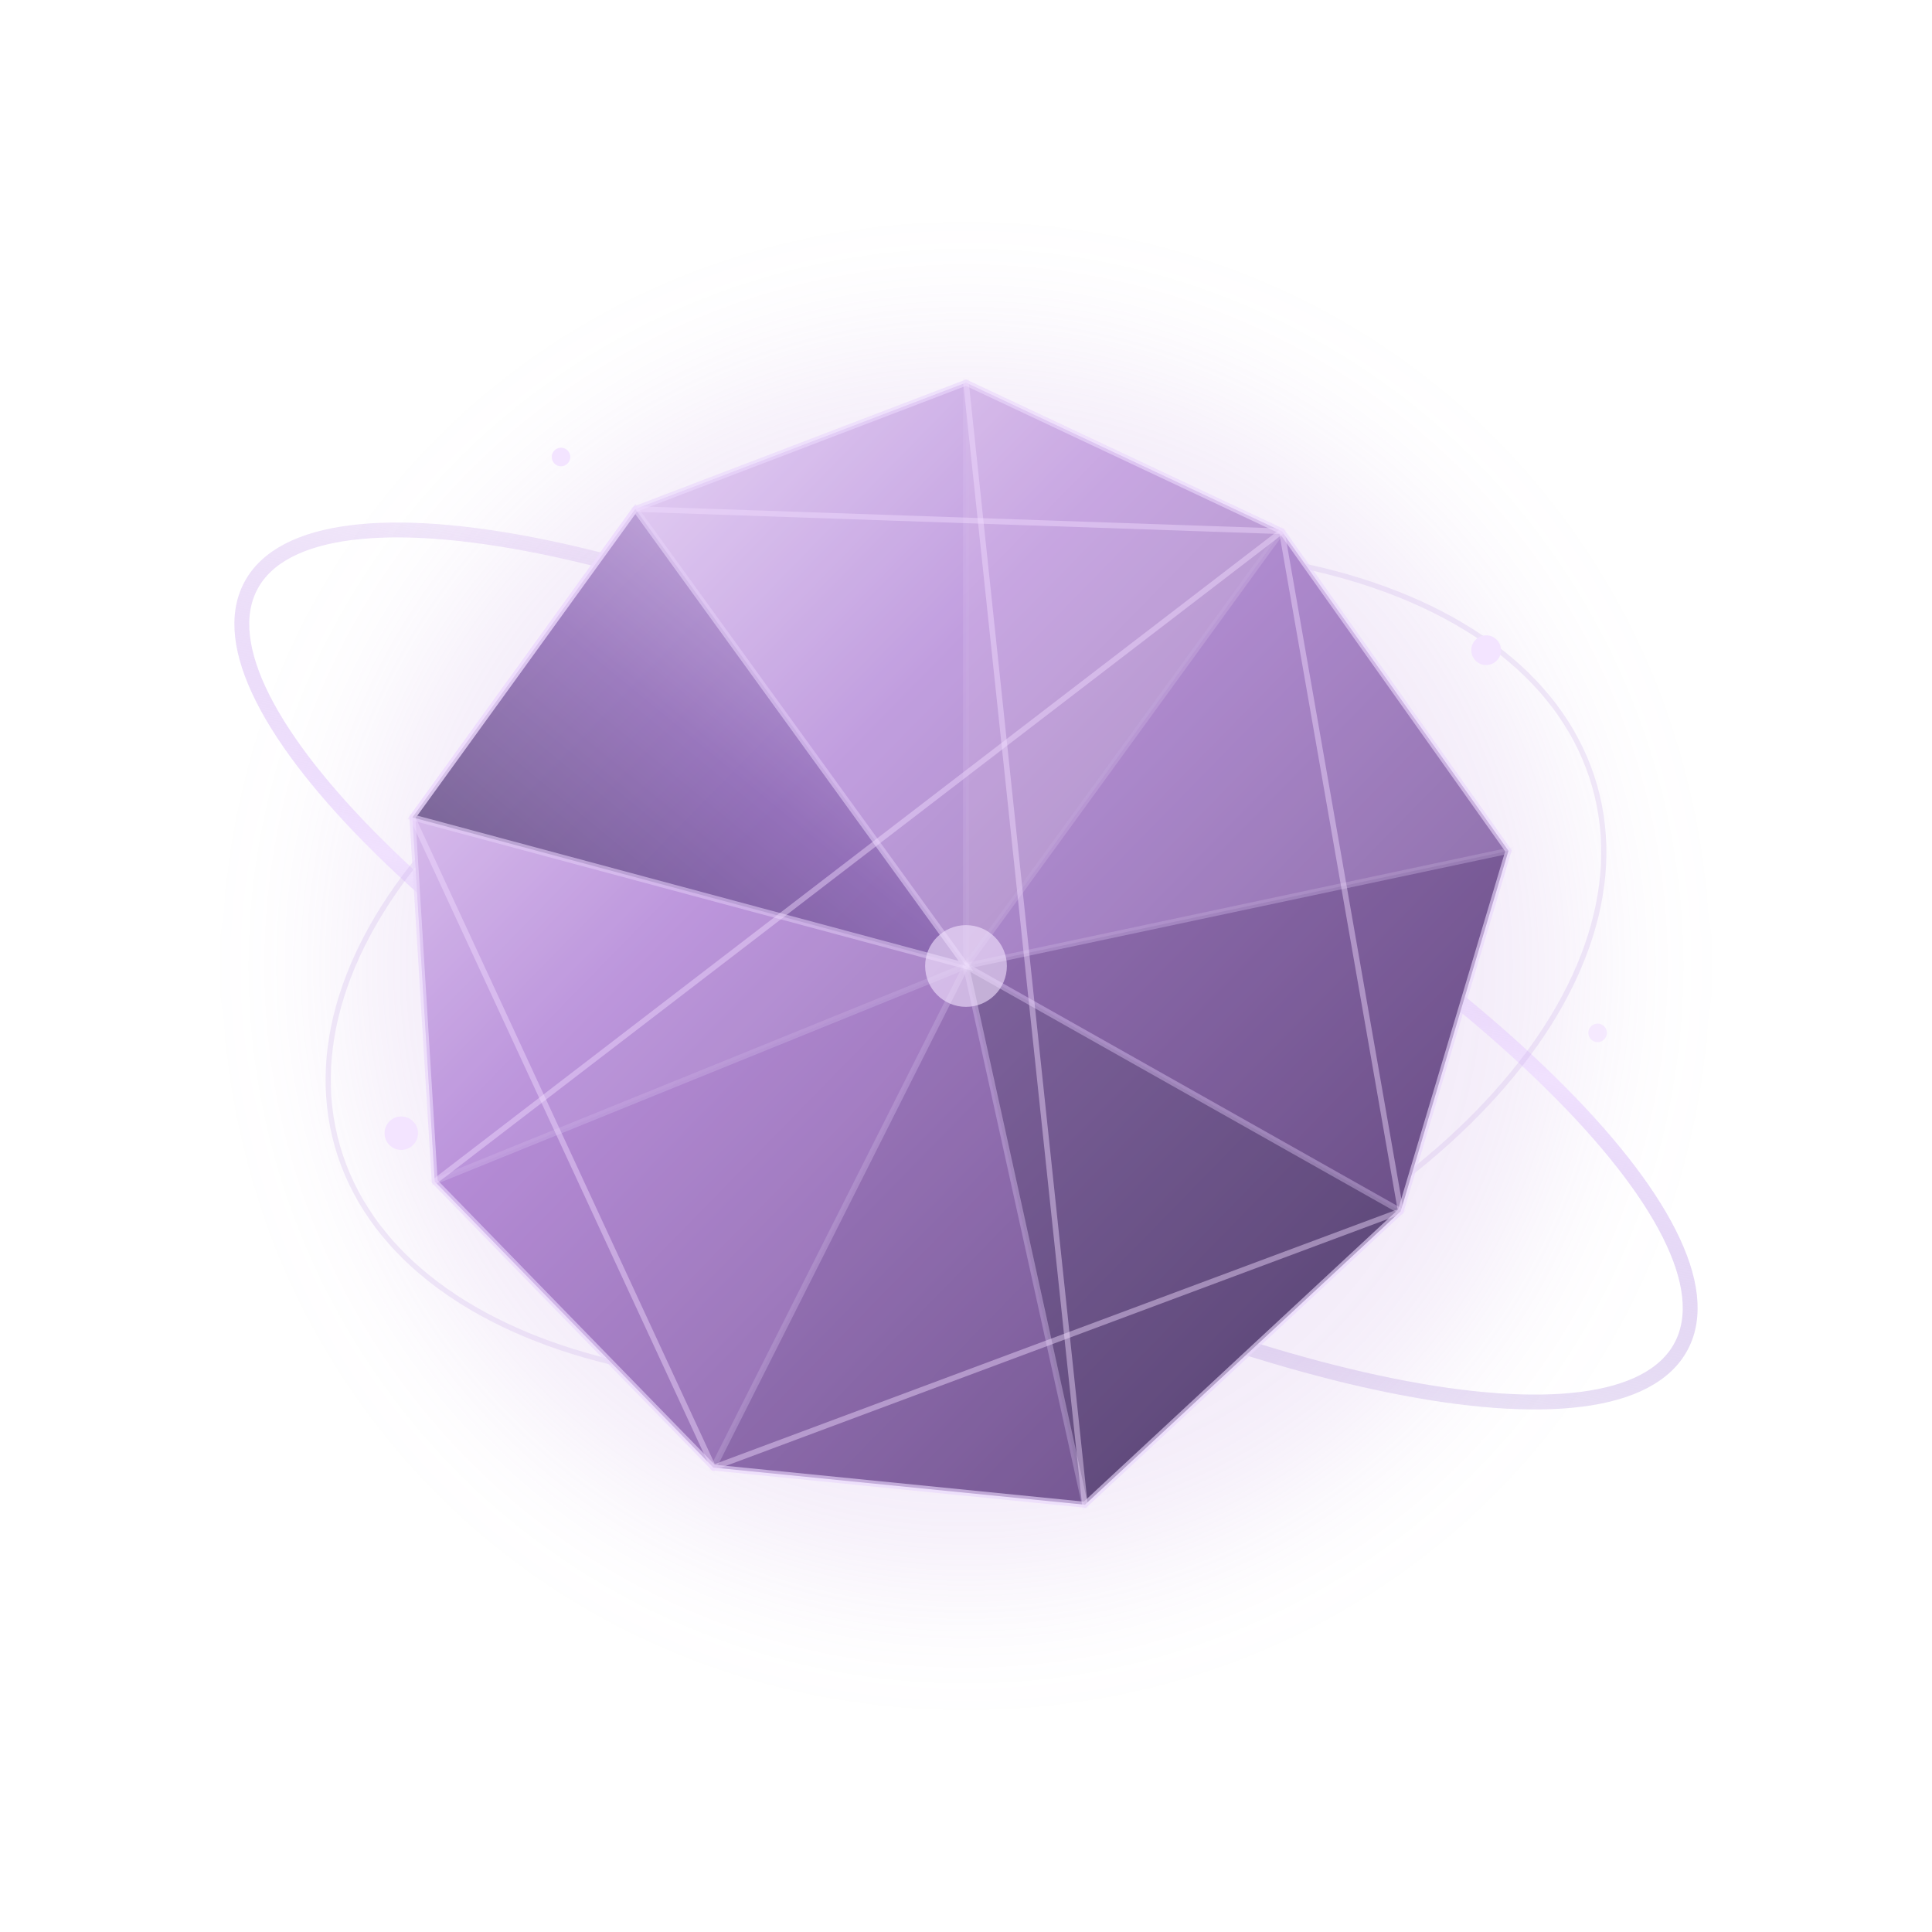
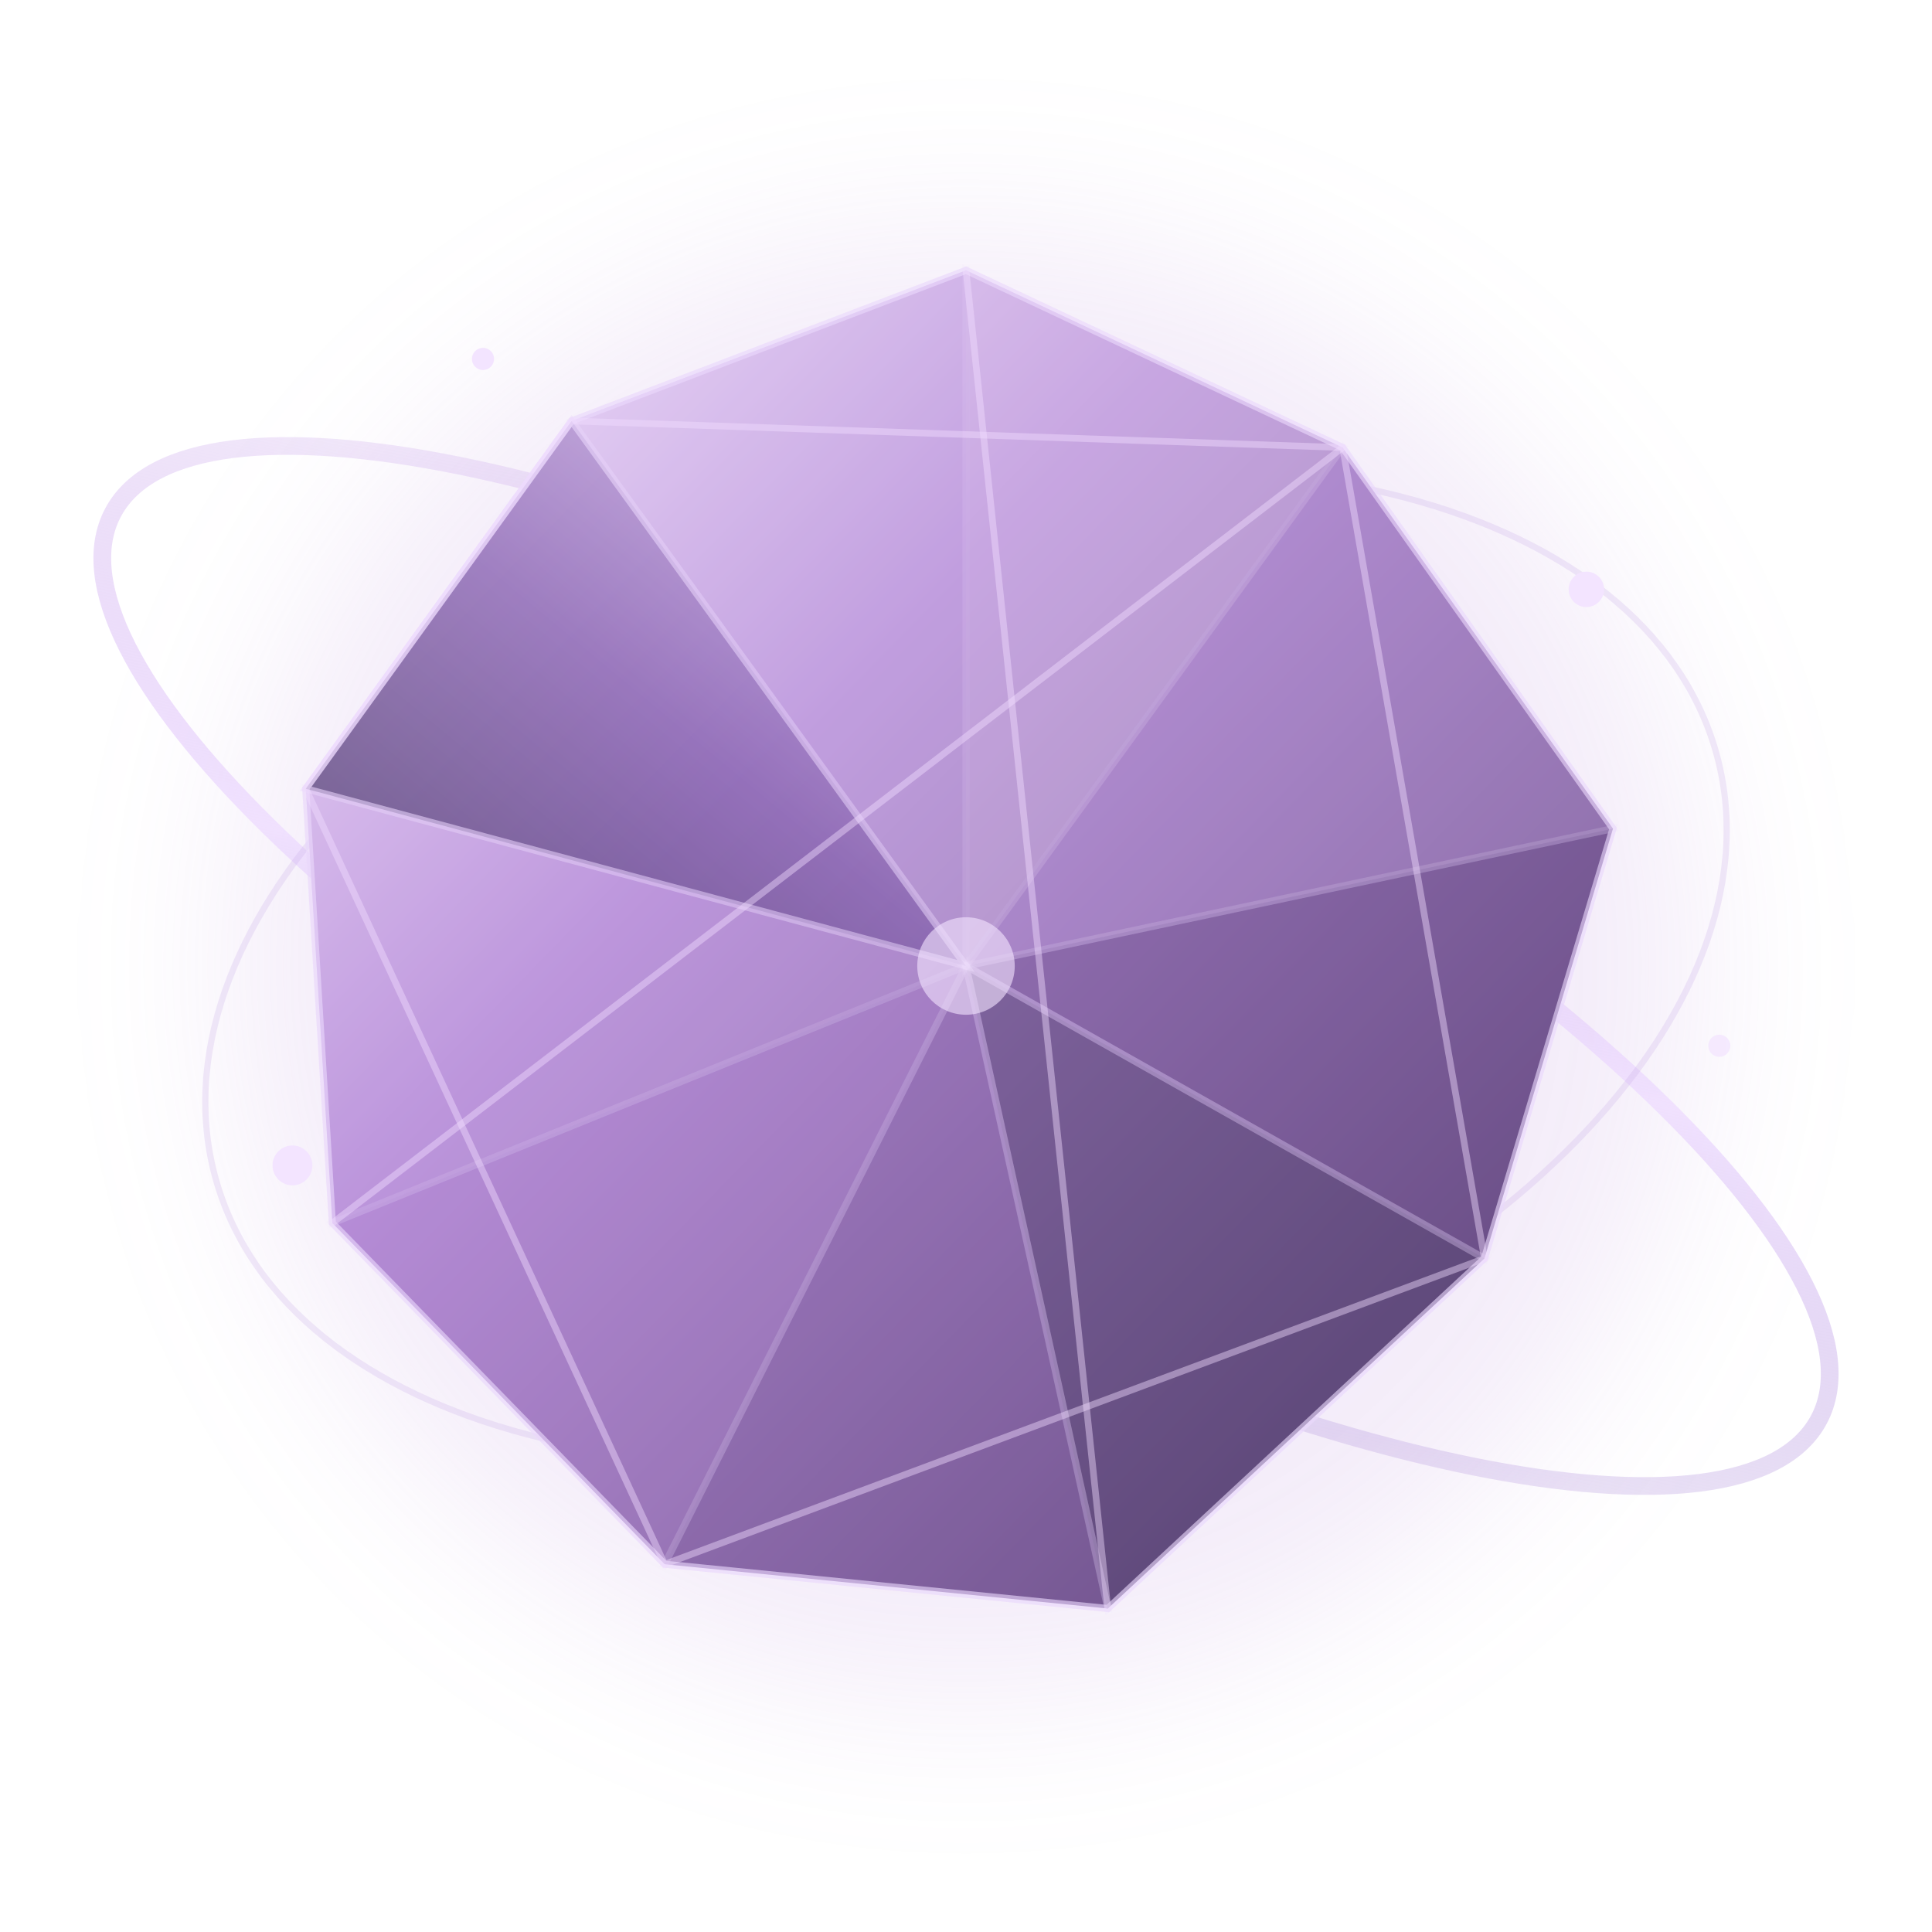
- <svg xmlns="http://www.w3.org/2000/svg" viewBox="0 0 520 520">
+ <svg xmlns="http://www.w3.org/2000/svg" viewBox="42 42 436 436">
  <defs>
    <linearGradient id="f1" x1="0" y1="0" x2="1" y2="1">
      <stop stop-color="#f8eaff" />
      <stop offset=".36" stop-color="#b48bd7" />
      <stop offset="1" stop-color="#574071" />
    </linearGradient>
    <linearGradient id="f2" x1="1" y1="0" x2="0" y2="1">
      <stop stop-color="#e6d0fa" />
      <stop offset=".5" stop-color="#8664ad" />
      <stop offset="1" stop-color="#3a3156" />
    </linearGradient>
    <linearGradient id="ring" x1="0" y1="0" x2="1" y2="1">
      <stop stop-color="#b98de2" stop-opacity=".05" />
      <stop offset=".5" stop-color="#eedcff" stop-opacity=".8" />
      <stop offset="1" stop-color="#9a78ce" stop-opacity=".08" />
    </linearGradient>
    <filter id="glow" x="-40%" y="-40%" width="180%" height="180%">
      <feGaussianBlur stdDeviation="18" />
    </filter>
  </defs>
  <circle cx="260" cy="260" r="165" fill="#a96fd2" opacity=".13" filter="url(#glow)" />
  <ellipse cx="260" cy="260" rx="218" ry="65" fill="none" stroke="url(#ring)" stroke-width="4" transform="rotate(28 260 260)" />
  <ellipse cx="260" cy="260" rx="176" ry="105" fill="none" stroke="#c6a7e7" stroke-opacity=".24" stroke-width="1.4" transform="rotate(-16 260 260)" />
  <g stroke="#ead8fb" stroke-opacity=".62" stroke-width="1.6">
    <polygon points="260,103 345,143 406,229 377,326 292,405 192,395 117,318 111,220 171,137" fill="url(#f1)" />
    <polygon points="260,103 260,260 345,143" fill="#fff5ff" opacity=".26" />
    <polygon points="345,143 260,260 406,229" fill="#d9b8f0" opacity=".20" />
    <polygon points="406,229 260,260 377,326" fill="#5e447d" opacity=".25" />
    <polygon points="377,326 260,260 292,405" fill="#3b3154" opacity=".32" />
    <polygon points="292,405 260,260 192,395" fill="#8060a2" opacity=".20" />
    <polygon points="192,395 260,260 117,318" fill="#bb91d9" opacity=".23" />
    <polygon points="117,318 260,260 111,220" fill="#e5c9f6" opacity=".18" />
    <polygon points="111,220 260,260 171,137" fill="url(#f2)" opacity=".68" />
    <polygon points="171,137 260,260 260,103" fill="#f7eaff" opacity=".20" />
  </g>
  <g fill="none" stroke="#f0ddff" stroke-opacity=".44" stroke-width="1.5">
    <path d="M171 137 L345 143 L377 326 L192 395 L111 220Z" />
    <path d="M260 103 L292 405" />
    <path d="M117 318 L345 143" />
  </g>
  <g fill="#f3e4ff">
    <circle cx="108" cy="305" r="4.5" />
    <circle cx="400" cy="175" r="4" />
    <circle cx="430" cy="278" r="2.5" opacity=".75" />
    <circle cx="151" cy="123" r="2.5" />
  </g>
  <circle cx="260" cy="260" r="11" fill="#f4e4ff" fill-opacity=".6" />
</svg>
